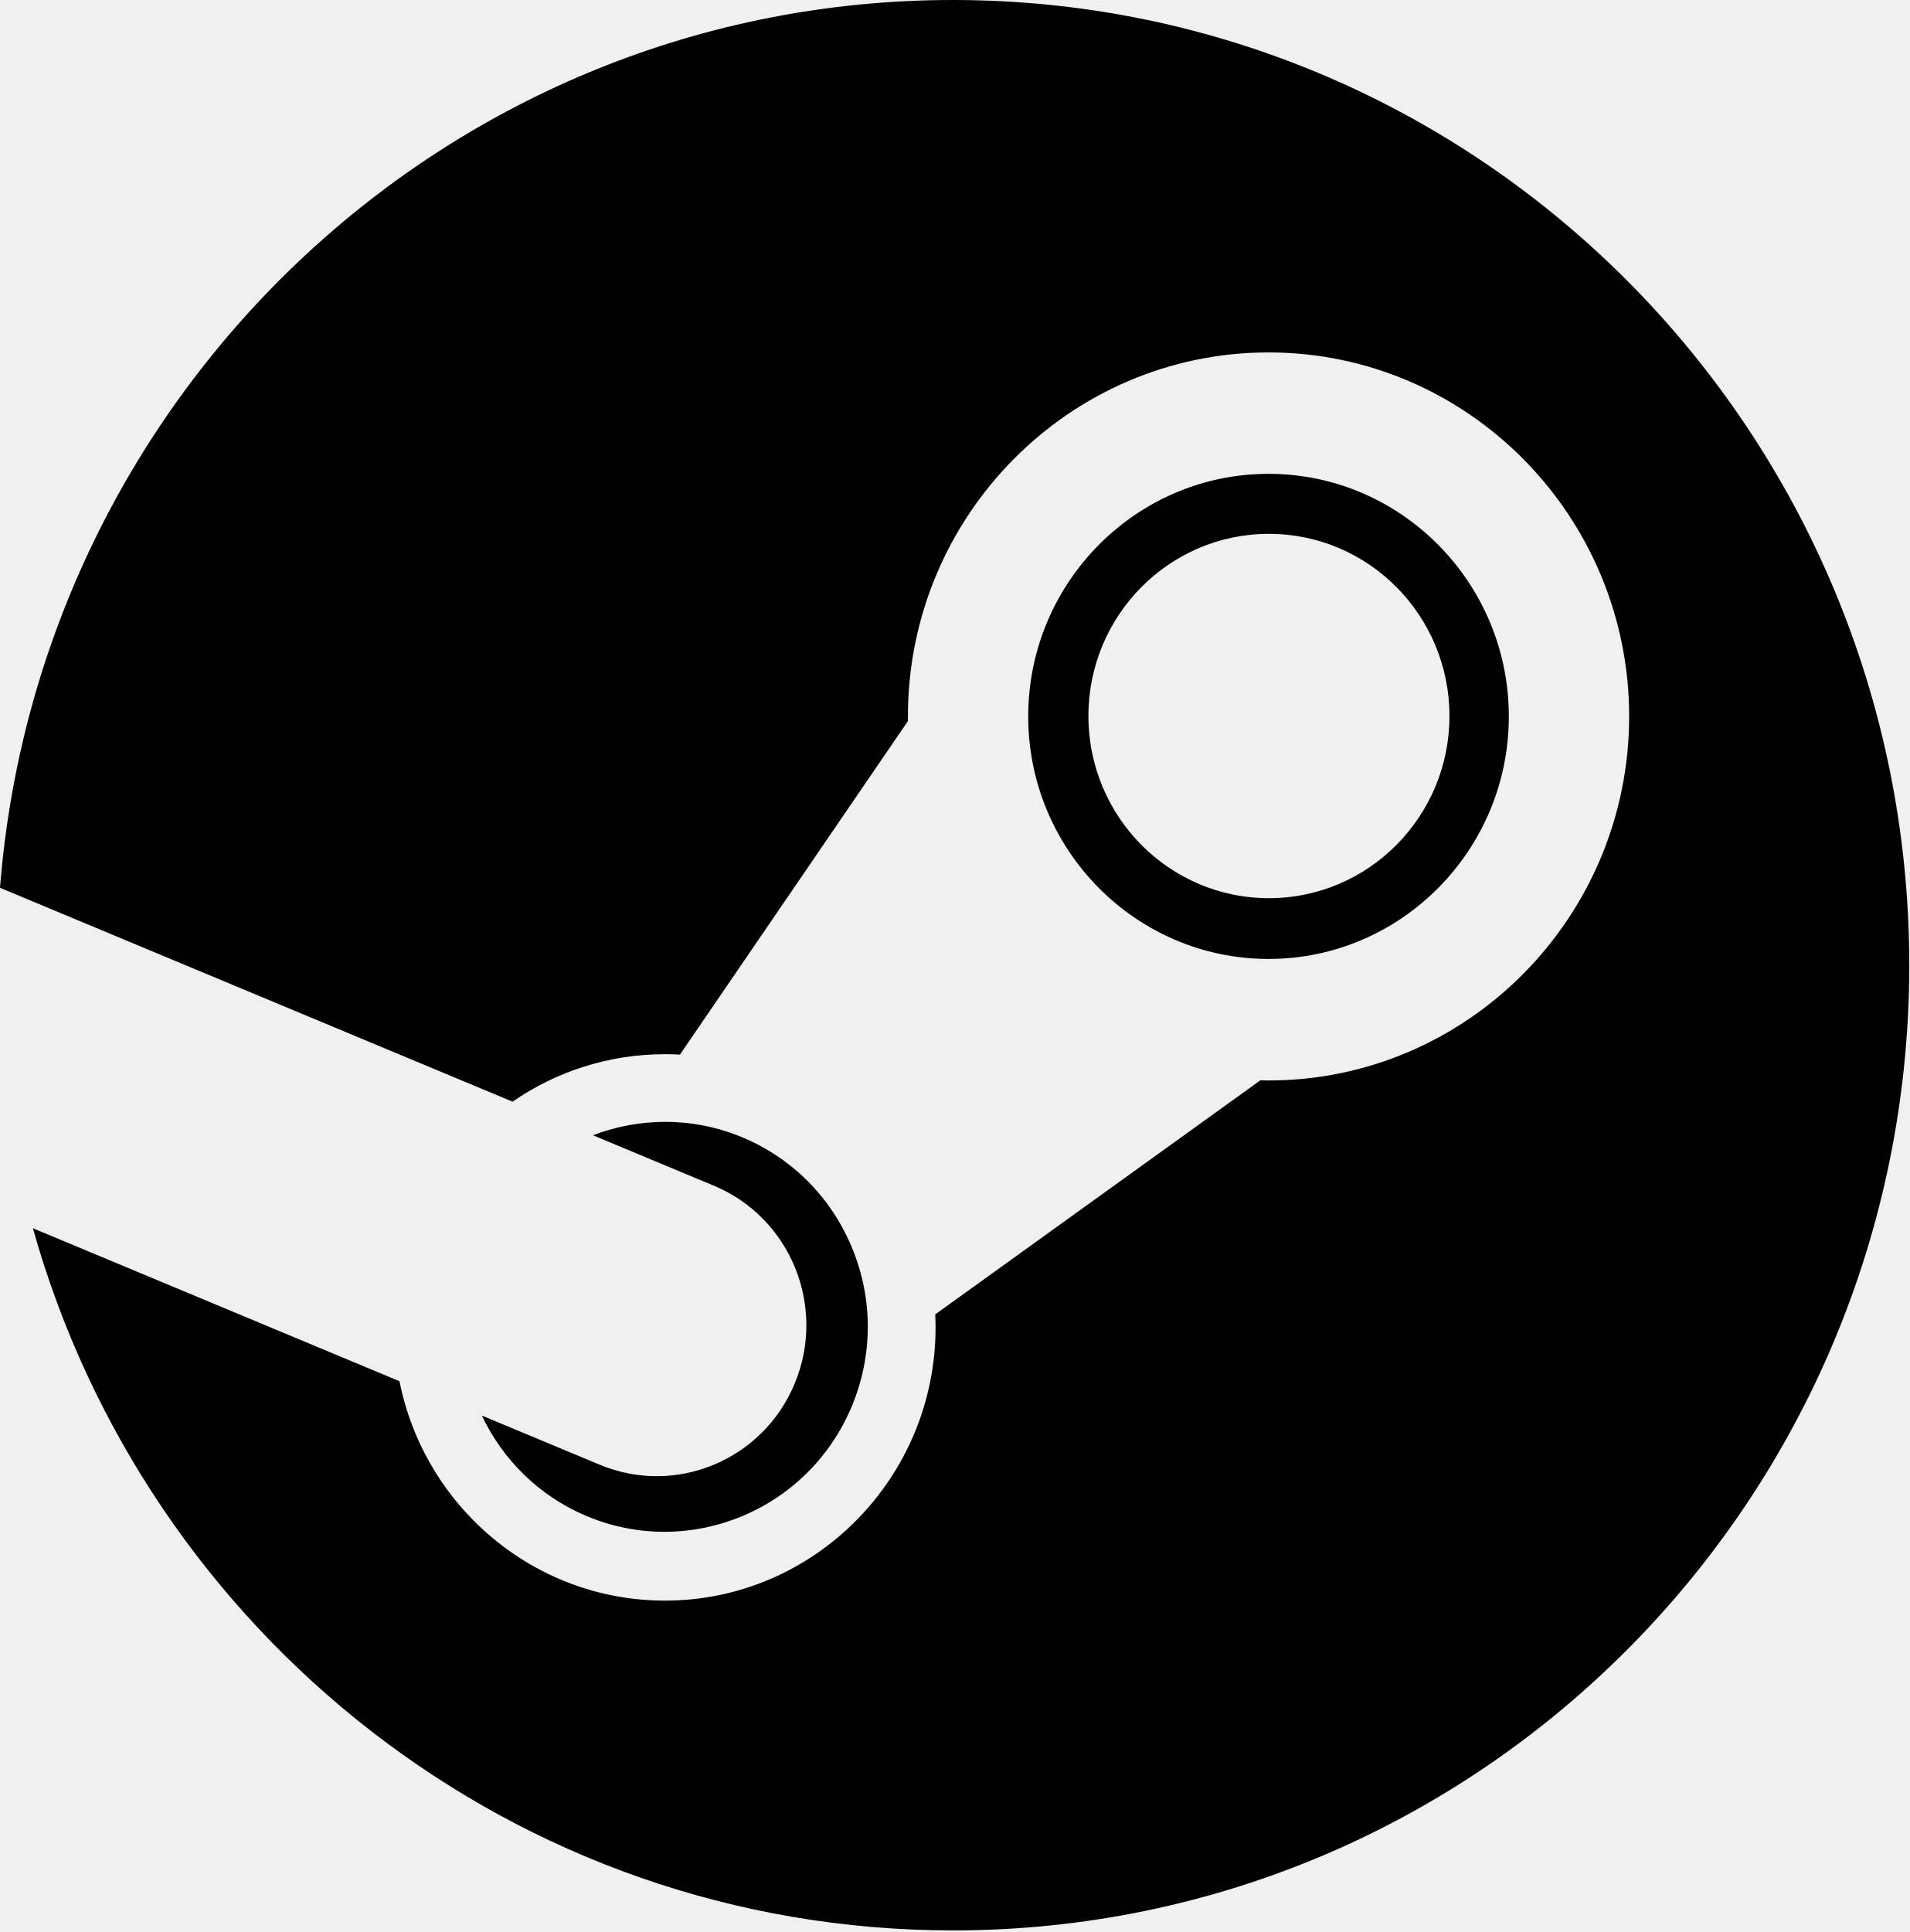
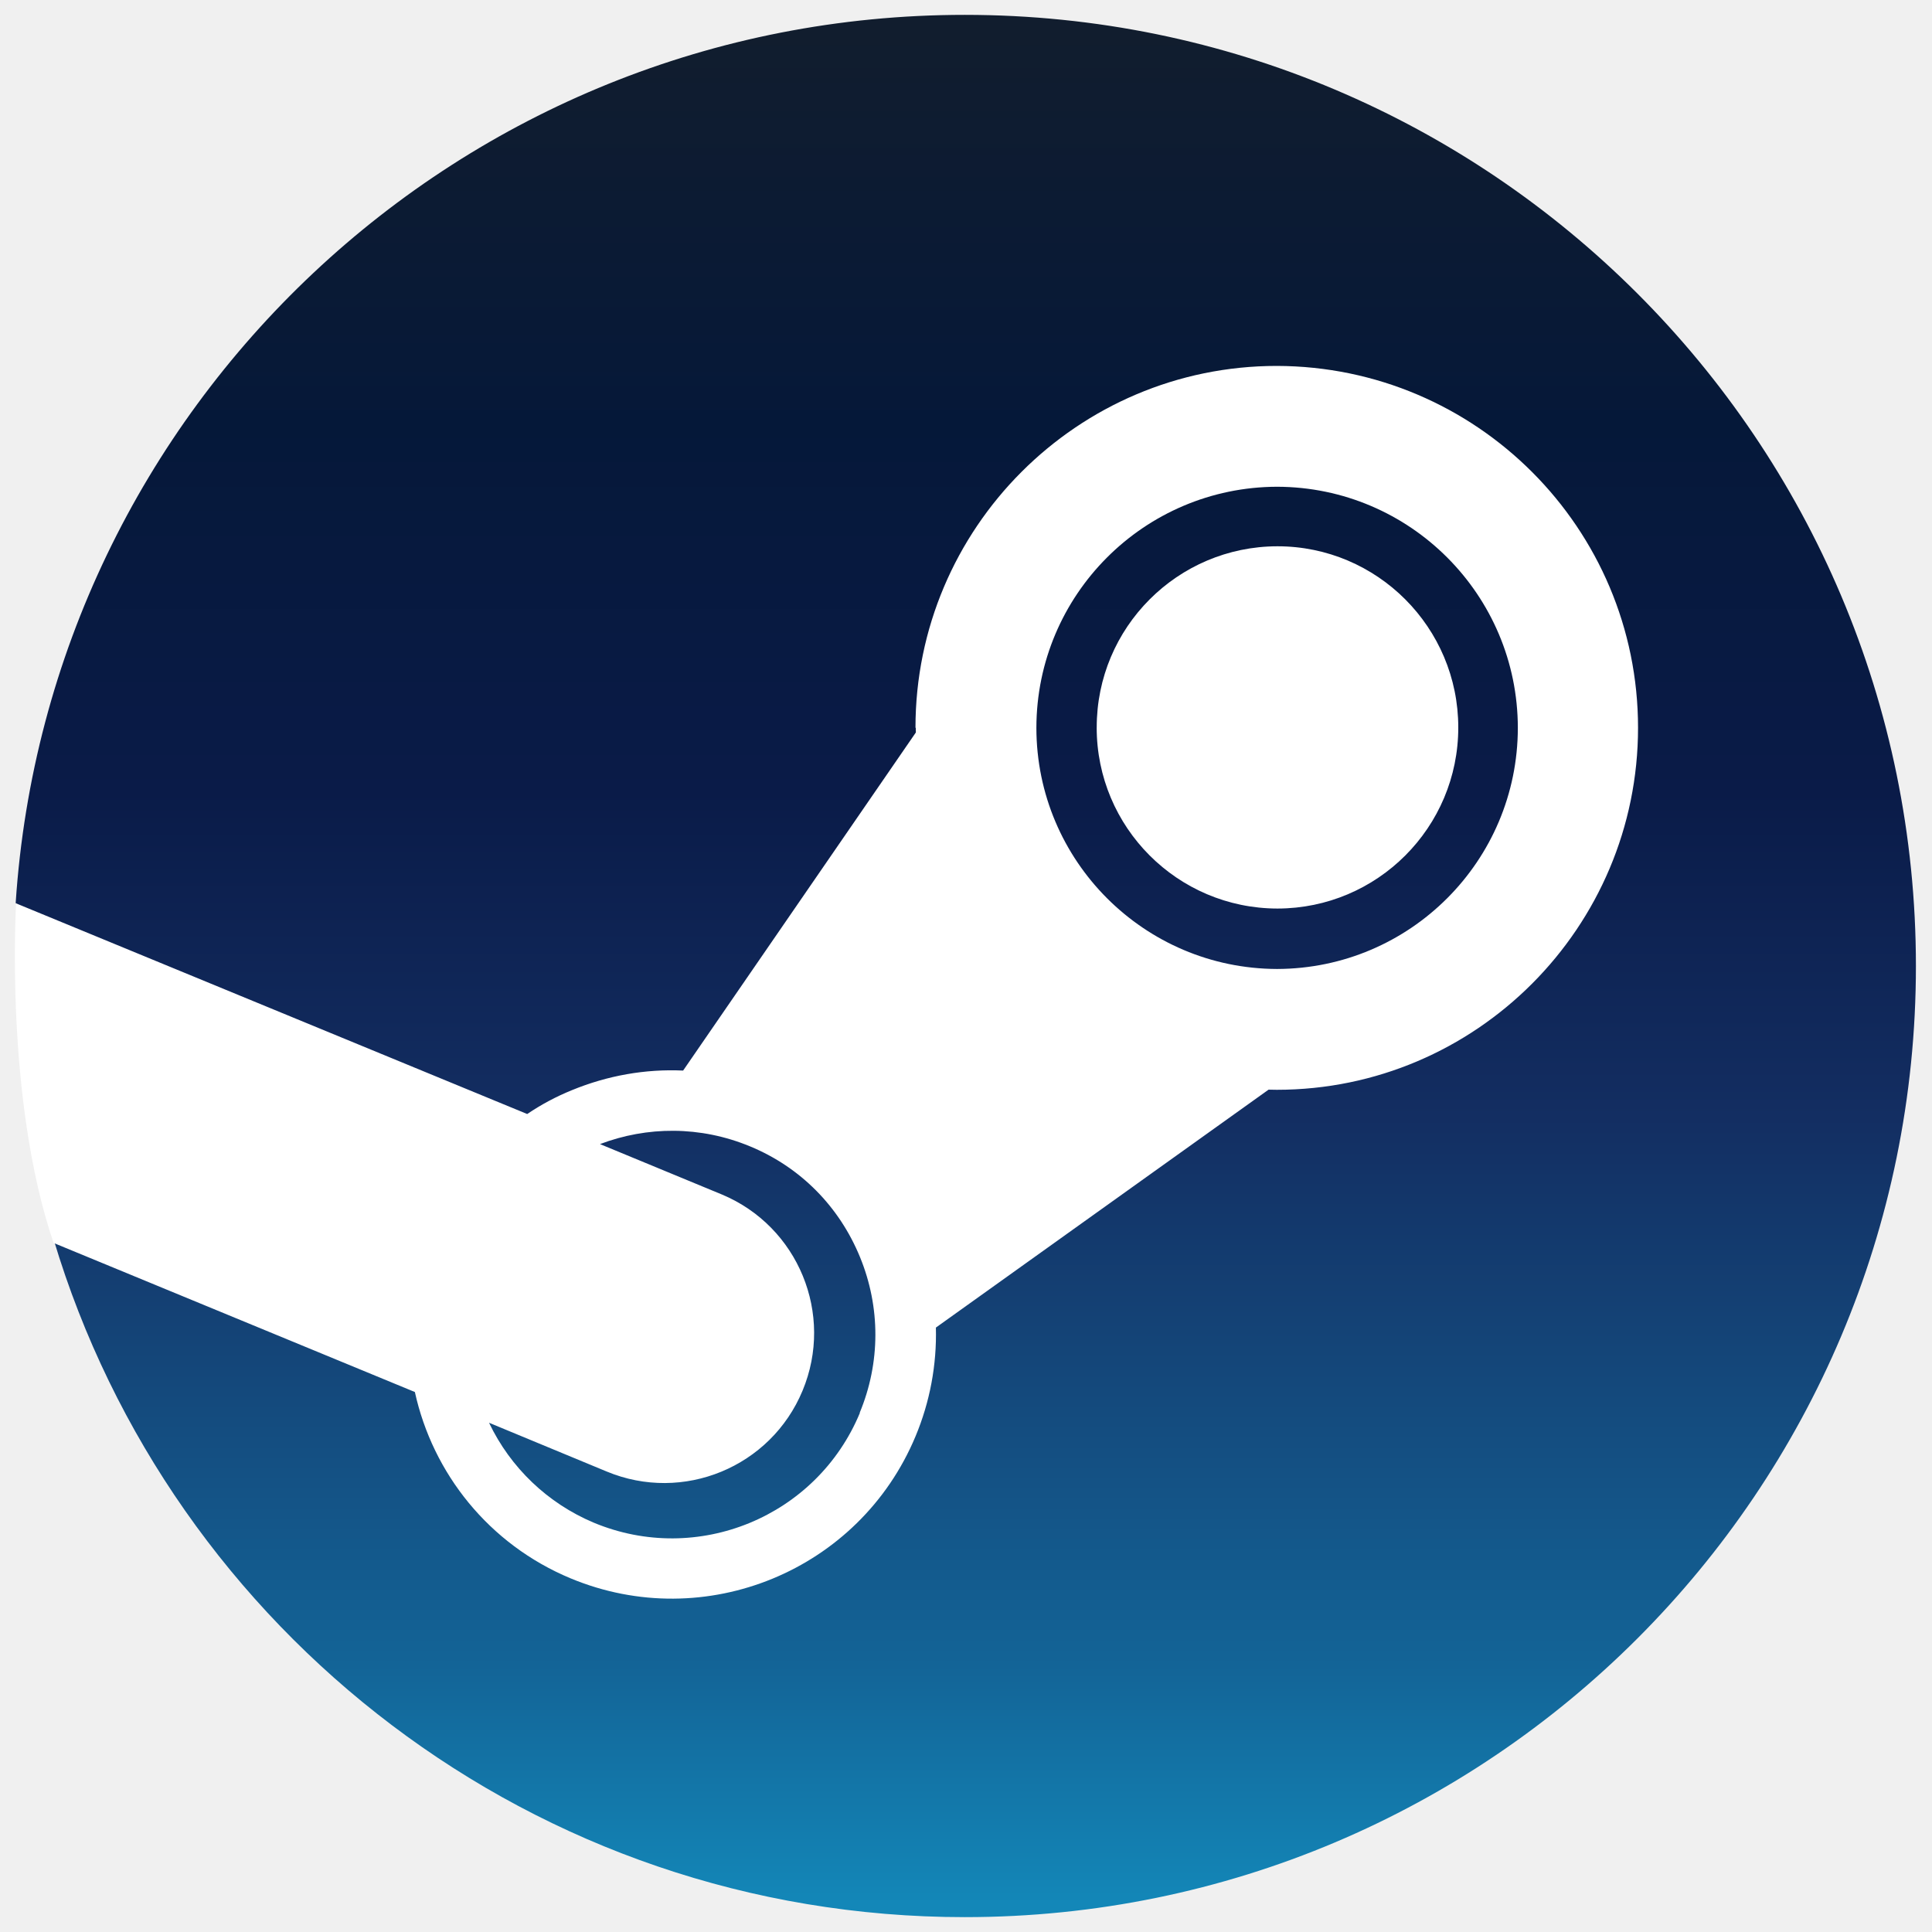
- <svg xmlns="http://www.w3.org/2000/svg" width="256px" height="259px" viewBox="0 0 256 259" version="1.1" preserveAspectRatio="xMidYMid">
-   <g>
-     <path d="M127.779,0 C60.42,0 5.24,52.412 0,119.014 L68.724,147.688 C74.545,143.666 81.585,141.322 89.15,141.322 C89.832,141.322 90.506,141.341 91.17,141.378 L121.736,96.669 L121.736,96.042 C121.736,69.139 143.426,47.246 170.089,47.246 C196.751,47.246 218.441,69.139 218.441,96.042 C218.441,122.944 196.751,144.846 170.089,144.846 C169.719,144.846 169.36,144.837 168.991,144.828 L125.398,176.205 C125.426,176.787 125.444,177.368 125.444,177.94 C125.444,198.144 109.161,214.576 89.15,214.576 C71.584,214.576 56.887,201.918 53.566,185.164 L4.41,164.654 C19.633,218.967 69.083,258.786 127.779,258.786 C198.597,258.786 256,200.848 256,129.393 C256,57.929 198.597,0 127.779,0 Z M80.352,196.332 L64.603,189.764 C67.39,195.631 72.224,200.539 78.636,203.233 C92.493,209.064 108.472,202.431 114.248,188.435 C117.043,181.663 117.062,174.19 114.294,167.4 C111.526,160.61 106.295,155.314 99.588,152.491 C92.918,149.696 85.777,149.797 79.503,152.187 L95.778,158.977 C106,163.276 110.834,175.122 106.572,185.437 C102.319,195.751 90.574,200.632 80.352,196.332 Z M202.309,96.042 C202.309,78.117 187.852,63.521 170.092,63.521 C152.323,63.521 137.866,78.117 137.866,96.042 C137.866,113.968 152.323,128.554 170.092,128.554 C187.852,128.554 202.309,113.968 202.309,96.042 Z M145.939,95.987 C145.939,82.499 156.779,71.566 170.138,71.566 C183.507,71.566 194.347,82.499 194.347,95.987 C194.347,109.475 183.507,120.408 170.138,120.408 C156.779,120.408 145.939,109.475 145.939,95.987 Z" fill="#00000" />
-   </g>
+ <svg xmlns="http://www.w3.org/2000/svg" xmlns:xlink="http://www.w3.org/1999/xlink" viewBox="0 0 65 65" fill="#fff">
+   <use xlink:href="#B" x=".5" y=".5" />
+   <defs>
+     <linearGradient id="A" x2="50%" x1="50%" y2="100%" y1="0%">
+       <stop stop-color="#111d2e" offset="0%" />
+       <stop stop-color="#051839" offset="21.2%" />
+       <stop stop-color="#0a1b48" offset="40.7%" />
+       <stop stop-color="#132e62" offset="58.1%" />
+       <stop stop-color="#144b7e" offset="73.8%" />
+       <stop stop-color="#136497" offset="87.3%" />
+       <stop stop-color="#1387b8" offset="100%" />
+     </linearGradient>
+   </defs>
+   <symbol id="B">
+     <g>
+       <path d="M1.305 41.202C5.259 54.386 17.488 64 31.959 64c17.673 0 32-14.327 32-32s-14.327-32-32-32C15.001 0 1.124 13.193.028 29.874c2.074 3.477 2.879 5.628 1.275 11.328z" fill="url(#A)" />
+       <path d="M30.31 23.985l.003.158-7.83 11.375c-1.268-.058-2.54.165-3.748.662a8.14 8.14 0 0 0-1.498.8L.042 29.893s-.398 6.546 1.26 11.424l12.156 5.016c.6 2.728 2.48 5.12 5.242 6.27a8.88 8.88 0 0 0 11.603-4.782 8.89 8.89 0 0 0 .684-3.656L42.18 36.16l.275.005c6.705 0 12.155-5.466 12.155-12.18s-5.44-12.16-12.155-12.174c-6.702 0-12.155 5.46-12.155 12.174zm-1.88 23.05c-1.454 3.5-5.466 5.147-8.953 3.694a6.84 6.84 0 0 1-3.524-3.362l3.957 1.64a5.04 5.04 0 0 0 6.591-2.719 5.05 5.05 0 0 0-2.715-6.601l-4.1-1.695c1.578-.6 3.372-.62 5.05.077 1.7.703 3 2.027 3.696 3.72s.692 3.56-.01 5.246M42.466 32.1a8.12 8.12 0 0 1-8.098-8.113 8.12 8.12 0 0 1 8.098-8.111 8.12 8.12 0 0 1 8.1 8.111 8.12 8.12 0 0 1-8.1 8.113m-6.068-8.126a6.09 6.09 0 0 1 6.08-6.095c3.355 0 6.084 2.73 6.084 6.095a6.09 6.09 0 0 1-6.084 6.093 6.09 6.09 0 0 1-6.081-6.093z" />
+     </g>
+   </symbol>
</svg>
